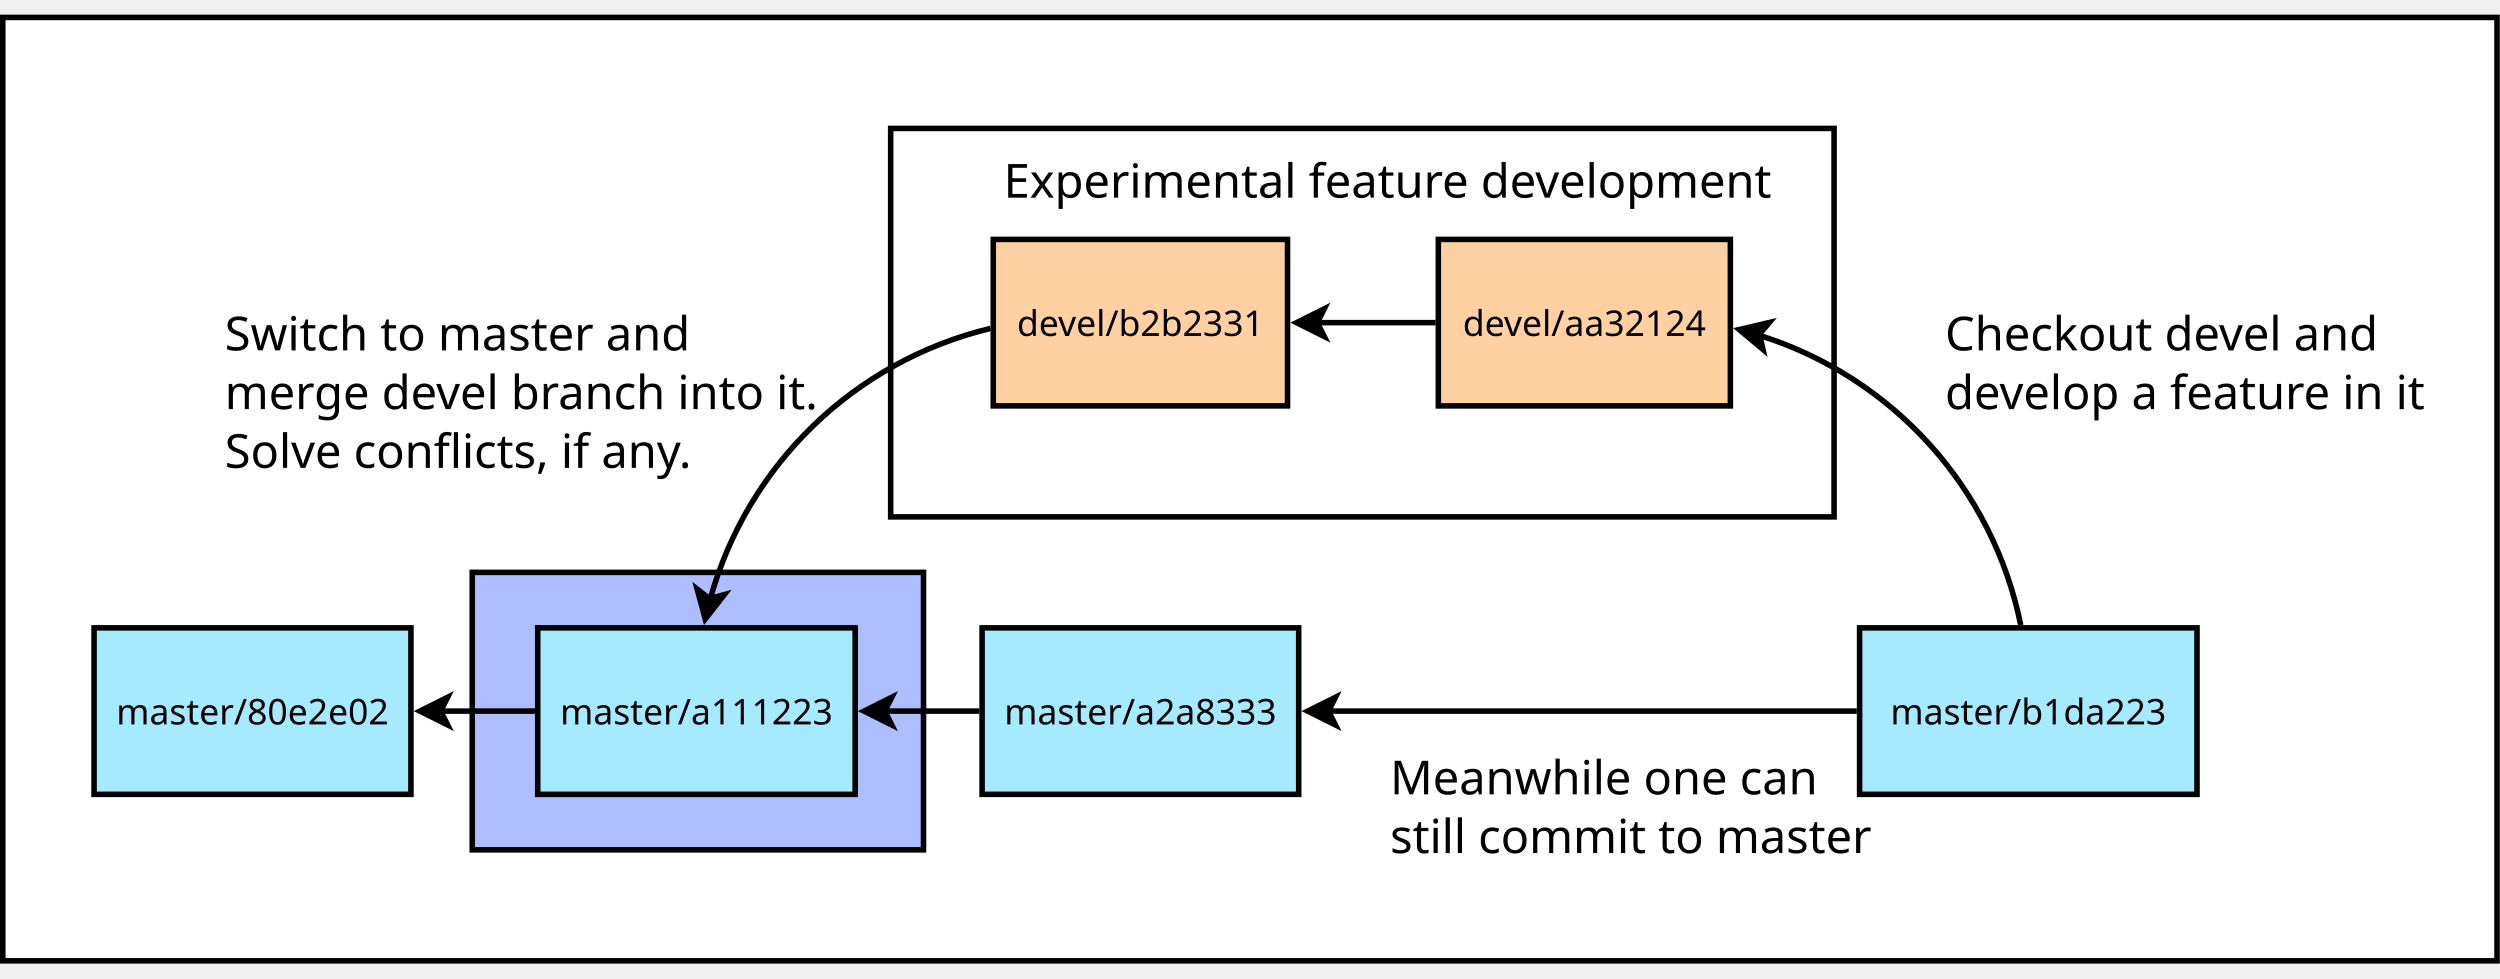
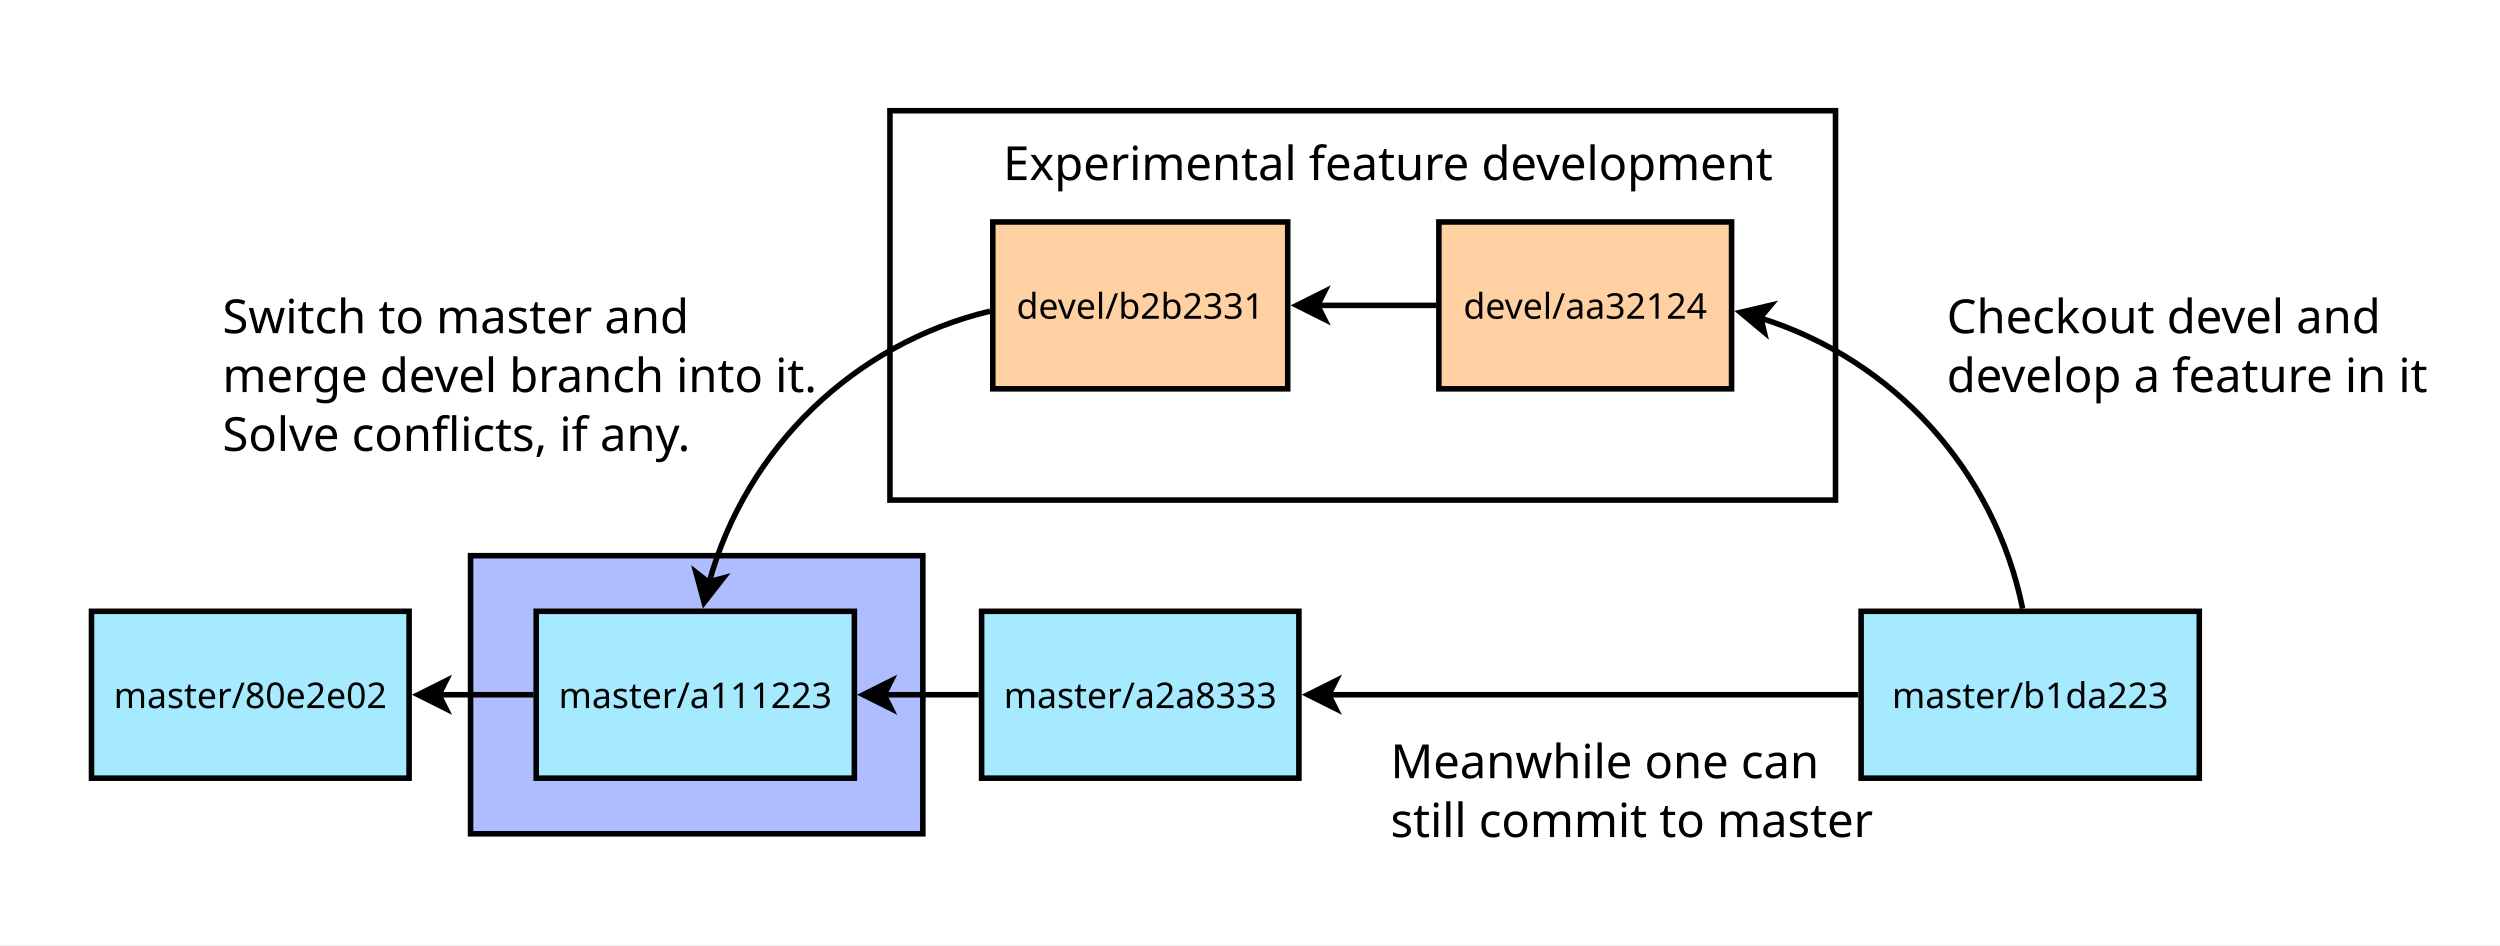
- <svg xmlns="http://www.w3.org/2000/svg" width="46cm" height="18cm" viewBox="279 -1 901 342">
-   <g>
-     <rect style="fill: #ffffff" x="280" y="0" width="898.929" height="340" />
-     <rect style="fill: none; fill-opacity:0; stroke-width: 2; stroke: #000000" x="280" y="0" width="898.929" height="340" />
+ <svg xmlns="http://www.w3.org/2000/svg" width="45.894cm" height="17.358cm" viewBox="279 -1 898.929 329.811" version="1.1" id="svg164">
+   <defs id="defs168" />
+   <g id="g6" transform="translate(-1,-6.282607)">
+     <rect style="fill:#ffffff" x="280" y="0" width="898.929" height="340" id="rect2" />
+     <rect style="fill:none;fill-opacity:0;stroke:none;stroke-width:2" x="280" y="0" width="898.929" height="340" id="rect4" />
  </g>
-   <g>
-     <rect style="fill: #adbdff" x="449.196" y="200" width="162.634" height="100" />
-     <rect style="fill: none; fill-opacity:0; stroke-width: 2; stroke: #000000" x="449.196" y="200" width="162.634" height="100" />
-     <text font-size="12.8" style="fill: #000000;text-anchor:middle;font-family:sans-serif;font-style:normal;font-weight:normal" x="530.513" y="254.8">
-       <tspan x="530.513" y="254.8" />
+   <g id="g16" transform="translate(-1,-6.282607)">
+     <rect style="fill:#adbdff" x="449.196" y="200" width="162.634" height="100" id="rect8" />
+     <rect style="fill:none;fill-opacity:0;stroke:#000000;stroke-width:2" x="449.196" y="200" width="162.634" height="100" id="rect10" />
+     <text font-size="12.8" style="font-style:normal;font-weight:normal;font-size:12.8px;font-family:sans-serif;text-anchor:middle;fill:#000000" x="530.513" y="254.8" id="text14">
+       <tspan x="530.513" y="254.8" id="tspan12" />
    </text>
  </g>
-   <g>
-     <rect style="fill: #ffffff" x="600" y="40" width="340" height="140" />
-     <rect style="fill: none; fill-opacity:0; stroke-width: 2; stroke: #000000" x="600" y="40" width="340" height="140" />
+   <g id="g22" transform="translate(-1,-6.282607)">
+     <rect style="fill:#ffffff" x="600" y="40" width="340" height="140" id="rect18" />
+     <rect style="fill:none;fill-opacity:0;stroke:#000000;stroke-width:2" x="600" y="40" width="340" height="140" id="rect20" />
  </g>
-   <g>
-     <rect style="fill: #a5eaff" x="949.2" y="220" width="121.6" height="60" />
-     <rect style="fill: none; fill-opacity:0; stroke-width: 2; stroke: #000000" x="949.2" y="220" width="121.6" height="60" />
-     <text font-size="12.8" style="fill: #000000;text-anchor:middle;font-family:sans-serif;font-style:normal;font-weight:normal" x="1010" y="254.8">
-       <tspan x="1010" y="254.8">master/b1da223</tspan>
+   <g id="g32" transform="translate(-1,-6.282607)">
+     <rect style="fill:#a5eaff" x="949.2" y="220" width="121.6" height="60" id="rect24" />
+     <rect style="fill:none;fill-opacity:0;stroke:#000000;stroke-width:2" x="949.2" y="220" width="121.6" height="60" id="rect26" />
+     <text font-size="12.8" style="font-style:normal;font-weight:normal;font-size:12.8px;font-family:sans-serif;text-anchor:middle;fill:#000000" x="1010" y="254.8" id="text30">
+       <tspan x="1010" y="254.8" id="tspan28">master/b1da223</tspan>
    </text>
  </g>
-   <g>
-     <rect style="fill: #a5eaff" x="632.95" y="220" width="114.1" height="60" />
-     <rect style="fill: none; fill-opacity:0; stroke-width: 2; stroke: #000000" x="632.95" y="220" width="114.1" height="60" />
-     <text font-size="12.8" style="fill: #000000;text-anchor:middle;font-family:sans-serif;font-style:normal;font-weight:normal" x="690" y="254.8">
-       <tspan x="690" y="254.8">master/a2a8333</tspan>
+   <g id="g42" transform="translate(-1,-6.282607)">
+     <rect style="fill:#a5eaff" x="632.95" y="220" width="114.1" height="60" id="rect34" />
+     <rect style="fill:none;fill-opacity:0;stroke:#000000;stroke-width:2" x="632.95" y="220" width="114.1" height="60" id="rect36" />
+     <text font-size="12.8" style="font-style:normal;font-weight:normal;font-size:12.8px;font-family:sans-serif;text-anchor:middle;fill:#000000" x="690" y="254.8" id="text40">
+       <tspan x="690" y="254.8" id="tspan38">master/a2a8333</tspan>
    </text>
  </g>
-   <g>
-     <rect style="fill: #a5eaff" x="472.8" y="220" width="114.4" height="60" />
-     <rect style="fill: none; fill-opacity:0; stroke-width: 2; stroke: #000000" x="472.8" y="220" width="114.4" height="60" />
-     <text font-size="12.8" style="fill: #000000;text-anchor:middle;font-family:sans-serif;font-style:normal;font-weight:normal" x="530" y="254.8">
-       <tspan x="530" y="254.8">master/a111223</tspan>
+   <g id="g52" transform="translate(-1,-6.282607)">
+     <rect style="fill:#a5eaff" x="472.8" y="220" width="114.4" height="60" id="rect44" />
+     <rect style="fill:none;fill-opacity:0;stroke:#000000;stroke-width:2" x="472.8" y="220" width="114.4" height="60" id="rect46" />
+     <text font-size="12.8" style="font-style:normal;font-weight:normal;font-size:12.8px;font-family:sans-serif;text-anchor:middle;fill:#000000" x="530" y="254.8" id="text50">
+       <tspan x="530" y="254.8" id="tspan48">master/a111223</tspan>
    </text>
  </g>
-   <g>
-     <rect style="fill: #a5eaff" x="312.9" y="220" width="114.2" height="60" />
-     <rect style="fill: none; fill-opacity:0; stroke-width: 2; stroke: #000000" x="312.9" y="220" width="114.2" height="60" />
-     <text font-size="12.8" style="fill: #000000;text-anchor:middle;font-family:sans-serif;font-style:normal;font-weight:normal" x="370" y="254.8">
-       <tspan x="370" y="254.8">master/80e2e02</tspan>
+   <g id="g62" transform="translate(-1,-6.282607)">
+     <rect style="fill:#a5eaff" x="312.9" y="220" width="114.2" height="60" id="rect54" />
+     <rect style="fill:none;fill-opacity:0;stroke:#000000;stroke-width:2" x="312.9" y="220" width="114.2" height="60" id="rect56" />
+     <text font-size="12.8" style="font-style:normal;font-weight:normal;font-size:12.8px;font-family:sans-serif;text-anchor:middle;fill:#000000" x="370" y="254.8" id="text60">
+       <tspan x="370" y="254.8" id="tspan58">master/80e2e02</tspan>
    </text>
  </g>
-   <g>
-     <rect style="fill: #ffd1a2" x="797.375" y="80" width="105.25" height="60" />
-     <rect style="fill: none; fill-opacity:0; stroke-width: 2; stroke: #000000" x="797.375" y="80" width="105.25" height="60" />
-     <text font-size="12.8" style="fill: #000000;text-anchor:middle;font-family:sans-serif;font-style:normal;font-weight:normal" x="850" y="114.8">
-       <tspan x="850" y="114.8">devel/aa32124</tspan>
+   <g id="g72" transform="translate(-1,-6.282607)">
+     <rect style="fill:#ffd1a2" x="797.375" y="80" width="105.25" height="60" id="rect64" />
+     <rect style="fill:none;fill-opacity:0;stroke:#000000;stroke-width:2" x="797.375" y="80" width="105.25" height="60" id="rect66" />
+     <text font-size="12.8" style="font-style:normal;font-weight:normal;font-size:12.8px;font-family:sans-serif;text-anchor:middle;fill:#000000" x="850" y="114.8" id="text70">
+       <tspan x="850" y="114.8" id="tspan68">devel/aa32124</tspan>
    </text>
  </g>
-   <g>
-     <rect style="fill: #ffd1a2" x="636.975" y="80" width="106.05" height="60" />
-     <rect style="fill: none; fill-opacity:0; stroke-width: 2; stroke: #000000" x="636.975" y="80" width="106.05" height="60" />
-     <text font-size="12.8" style="fill: #000000;text-anchor:middle;font-family:sans-serif;font-style:normal;font-weight:normal" x="690" y="114.8">
-       <tspan x="690" y="114.8">devel/b2b2331</tspan>
+   <g id="g82" transform="translate(-1,-6.282607)">
+     <rect style="fill:#ffd1a2" x="636.975" y="80" width="106.05" height="60" id="rect74" />
+     <rect style="fill:none;fill-opacity:0;stroke:#000000;stroke-width:2" x="636.975" y="80" width="106.05" height="60" id="rect76" />
+     <text font-size="12.8" style="font-style:normal;font-weight:normal;font-size:12.8px;font-family:sans-serif;text-anchor:middle;fill:#000000" x="690" y="114.8" id="text80">
+       <tspan x="690" y="114.8" id="tspan78">devel/b2b2331</tspan>
    </text>
  </g>
-   <g>
-     <line style="fill: none; fill-opacity:0; stroke-width: 2; stroke: #000000" x1="948.193" y1="250" x2="757.793" y2="250" />
-     <polygon style="fill: #000000" points="750.293,250 760.293,245 757.793,250 760.293,255 " />
-     <polygon style="fill: none; fill-opacity:0; stroke-width: 2; stroke: #000000" points="750.293,250 760.293,245 757.793,250 760.293,255 " />
+   <g id="g90" transform="translate(-1,-6.282607)">
+     <line style="fill:none;fill-opacity:0;stroke:#000000;stroke-width:2" x1="948.193" y1="250" x2="757.793" y2="250" id="line84" />
+     <polygon style="fill:#000000" points="757.793,250 760.293,255 750.293,250 760.293,245 " id="polygon86" />
+     <polygon style="fill:none;fill-opacity:0;stroke:#000000;stroke-width:2" points="757.793,250 760.293,255 750.293,250 760.293,245 " id="polygon88" />
  </g>
-   <g>
-     <line style="fill: none; fill-opacity:0; stroke-width: 2; stroke: #000000" x1="631.943" y1="250" x2="597.9" y2="250" />
-     <polygon style="fill: #000000" points="590.4,250 600.4,245 597.9,250 600.4,255 " />
-     <polygon style="fill: none; fill-opacity:0; stroke-width: 2; stroke: #000000" points="590.4,250 600.4,245 597.9,250 600.4,255 " />
+   <g id="g98" transform="translate(-1,-6.282607)">
+     <line style="fill:none;fill-opacity:0;stroke:#000000;stroke-width:2" x1="631.943" y1="250" x2="597.9" y2="250" id="line92" />
+     <polygon style="fill:#000000" points="597.9,250 600.4,255 590.4,250 600.4,245 " id="polygon94" />
+     <polygon style="fill:none;fill-opacity:0;stroke:#000000;stroke-width:2" points="597.9,250 600.4,255 590.4,250 600.4,245 " id="polygon96" />
  </g>
-   <g>
-     <line style="fill: none; fill-opacity:0; stroke-width: 2; stroke: #000000" x1="471.836" y1="250" x2="437.832" y2="250" />
-     <polygon style="fill: #000000" points="430.332,250 440.332,245 437.832,250 440.332,255 " />
-     <polygon style="fill: none; fill-opacity:0; stroke-width: 2; stroke: #000000" points="430.332,250 440.332,245 437.832,250 440.332,255 " />
+   <g id="g106" transform="translate(-1,-6.282607)">
+     <line style="fill:none;fill-opacity:0;stroke:#000000;stroke-width:2" x1="471.836" y1="250" x2="437.832" y2="250" id="line100" />
+     <polygon style="fill:#000000" points="437.832,250 440.332,255 430.332,250 440.332,245 " id="polygon102" />
+     <polygon style="fill:none;fill-opacity:0;stroke:#000000;stroke-width:2" points="437.832,250 440.332,255 430.332,250 440.332,245 " id="polygon104" />
  </g>
-   <g>
-     <line style="fill: none; fill-opacity:0; stroke-width: 2; stroke: #000000" x1="796.387" y1="110" x2="753.769" y2="110" />
-     <polygon style="fill: #000000" points="746.269,110 756.269,105 753.769,110 756.269,115 " />
-     <polygon style="fill: none; fill-opacity:0; stroke-width: 2; stroke: #000000" points="746.269,110 756.269,105 753.769,110 756.269,115 " />
+   <g id="g114" transform="translate(-1,-6.282607)">
+     <line style="fill:none;fill-opacity:0;stroke:#000000;stroke-width:2" x1="796.387" y1="110" x2="753.769" y2="110" id="line108" />
+     <polygon style="fill:#000000" points="753.769,110 756.269,115 746.269,110 756.269,105 " id="polygon110" />
+     <polygon style="fill:none;fill-opacity:0;stroke:#000000;stroke-width:2" points="753.769,110 756.269,115 746.269,110 756.269,105 " id="polygon112" />
  </g>
-   <text font-size="12.8" style="fill: #000000;text-anchor:start;font-family:sans-serif;font-style:normal;font-weight:normal" x="770" y="110">
-     <tspan x="770" y="110" />
+   <text font-size="12.8" style="font-style:normal;font-weight:normal;font-size:12.8px;font-family:sans-serif;text-anchor:start;fill:#000000" x="769" y="103.717" id="text118">
+     <tspan x="769" y="103.717" id="tspan116" />
  </text>
-   <text font-size="12.8" style="fill: #000000;text-anchor:start;font-family:sans-serif;font-style:normal;font-weight:normal" x="770" y="110">
-     <tspan x="770" y="110" />
+   <text font-size="12.8" style="font-style:normal;font-weight:normal;font-size:12.8px;font-family:sans-serif;text-anchor:start;fill:#000000" x="769" y="103.717" id="text122">
+     <tspan x="769" y="103.717" id="tspan120" />
  </text>
-   <text font-size="16.933" style="fill: #000000;text-anchor:start;font-family:sans-serif;font-style:normal;font-weight:normal" x="640.707" y="64.95">
-     <tspan x="640.707" y="64.95">Experimental feature development</tspan>
+   <text font-size="16.933" style="font-style:normal;font-weight:normal;font-size:16.933px;font-family:sans-serif;text-anchor:start;fill:#000000" x="639.707" y="58.667" id="text126">
+     <tspan x="639.707" y="58.667" id="tspan124">Experimental feature development</tspan>
  </text>
-   <text font-size="16.933" style="fill: #000000;text-anchor:start;font-family:sans-serif;font-style:normal;font-weight:normal" x="360" y="120">
-     <tspan x="360" y="120">Switch to master and</tspan>
-     <tspan x="360" y="141.167">merge devel branch into it.</tspan>
-     <tspan x="360" y="162.333">Solve conflicts, if any.</tspan>
+   <text font-size="16.933" style="font-style:normal;font-weight:normal;font-size:16.933px;font-family:sans-serif;text-anchor:start;fill:#000000" x="359" y="113.717" id="text134">
+     <tspan x="359" y="113.717" id="tspan128">Switch to master and</tspan>
+     <tspan x="359" y="134.884" id="tspan130">merge devel branch into it.</tspan>
+     <tspan x="359" y="156.05" id="tspan132">Solve conflicts, if any.</tspan>
  </text>
-   <g>
-     <path style="fill: none; fill-opacity:0; stroke-width: 2; stroke: #000000" d="M 635.969,112.083 A 138.25,138.25 0 0 0 534.989,209.561" />
-     <polygon style="fill: #000000" points="533.166,216.82 530.256,206.025 534.659,209.47 540.056,208.015 " />
-     <polygon style="fill: none; fill-opacity:0; stroke-width: 2; stroke: #000000" points="533.166,216.82 530.256,206.025 534.659,209.47 540.056,208.015 " />
+   <g id="g142" transform="translate(-1,-6.282607)">
+     <path style="fill:none;fill-opacity:0;stroke:#000000;stroke-width:2" d="m 635.969,112.083 a 138.25,138.25 0 0 0 -100.98,97.478" id="path136" />
+     <polygon style="fill:#000000" points="534.659,209.47 540.056,208.015 533.166,216.82 530.256,206.025 " id="polygon138" />
+     <polygon style="fill:none;fill-opacity:0;stroke:#000000;stroke-width:2" points="534.659,209.47 540.056,208.015 533.166,216.82 530.256,206.025 " id="polygon140" />
  </g>
-   <g>
-     <path style="fill: none; fill-opacity:0; stroke-width: 2; stroke: #000000" d="M 1007.28,219.011 A 138.25,138.25 0 0 0 913,114.555" />
-     <polygon style="fill: #000000" points="905.804,112.502 916.686,109.939 913.102,114.229 914.384,119.67 " />
-     <polygon style="fill: none; fill-opacity:0; stroke-width: 2; stroke: #000000" points="905.804,112.502 916.686,109.939 913.102,114.229 914.384,119.67 " />
+   <g id="g150" transform="translate(-1,-6.282607)">
+     <path style="fill:none;fill-opacity:0;stroke:#000000;stroke-width:2" d="M 1007.28,219.011 A 138.25,138.25 0 0 0 913,114.555" id="path144" />
+     <polygon style="fill:#000000" points="913.102,114.229 914.384,119.67 905.804,112.502 916.686,109.939 " id="polygon146" />
+     <polygon style="fill:none;fill-opacity:0;stroke:#000000;stroke-width:2" points="913.102,114.229 914.384,119.67 905.804,112.502 916.686,109.939 " id="polygon148" />
  </g>
-   <text font-size="16.933" style="fill: #000000;text-anchor:start;font-family:sans-serif;font-style:normal;font-weight:normal" x="980" y="120">
-     <tspan x="980" y="120">Checkout devel and</tspan>
-     <tspan x="980" y="141.167">develop a feature in it</tspan>
+   <text font-size="16.933" style="font-style:normal;font-weight:normal;font-size:16.933px;font-family:sans-serif;text-anchor:start;fill:#000000" x="979" y="113.717" id="text156">
+     <tspan x="979" y="113.717" id="tspan152">Checkout devel and</tspan>
+     <tspan x="979" y="134.884" id="tspan154">develop a feature in it</tspan>
  </text>
-   <text font-size="16.933" style="fill: #000000;text-anchor:start;font-family:sans-serif;font-style:normal;font-weight:normal" x="780" y="280">
-     <tspan x="780" y="280">Meanwhile one can</tspan>
-     <tspan x="780" y="301.167">still commit to master</tspan>
+   <text font-size="16.933" style="font-style:normal;font-weight:normal;font-size:16.933px;font-family:sans-serif;text-anchor:start;fill:#000000" x="779" y="273.717" id="text162">
+     <tspan x="779" y="273.717" id="tspan158">Meanwhile one can</tspan>
+     <tspan x="779" y="294.884" id="tspan160">still commit to master</tspan>
  </text>
</svg>
